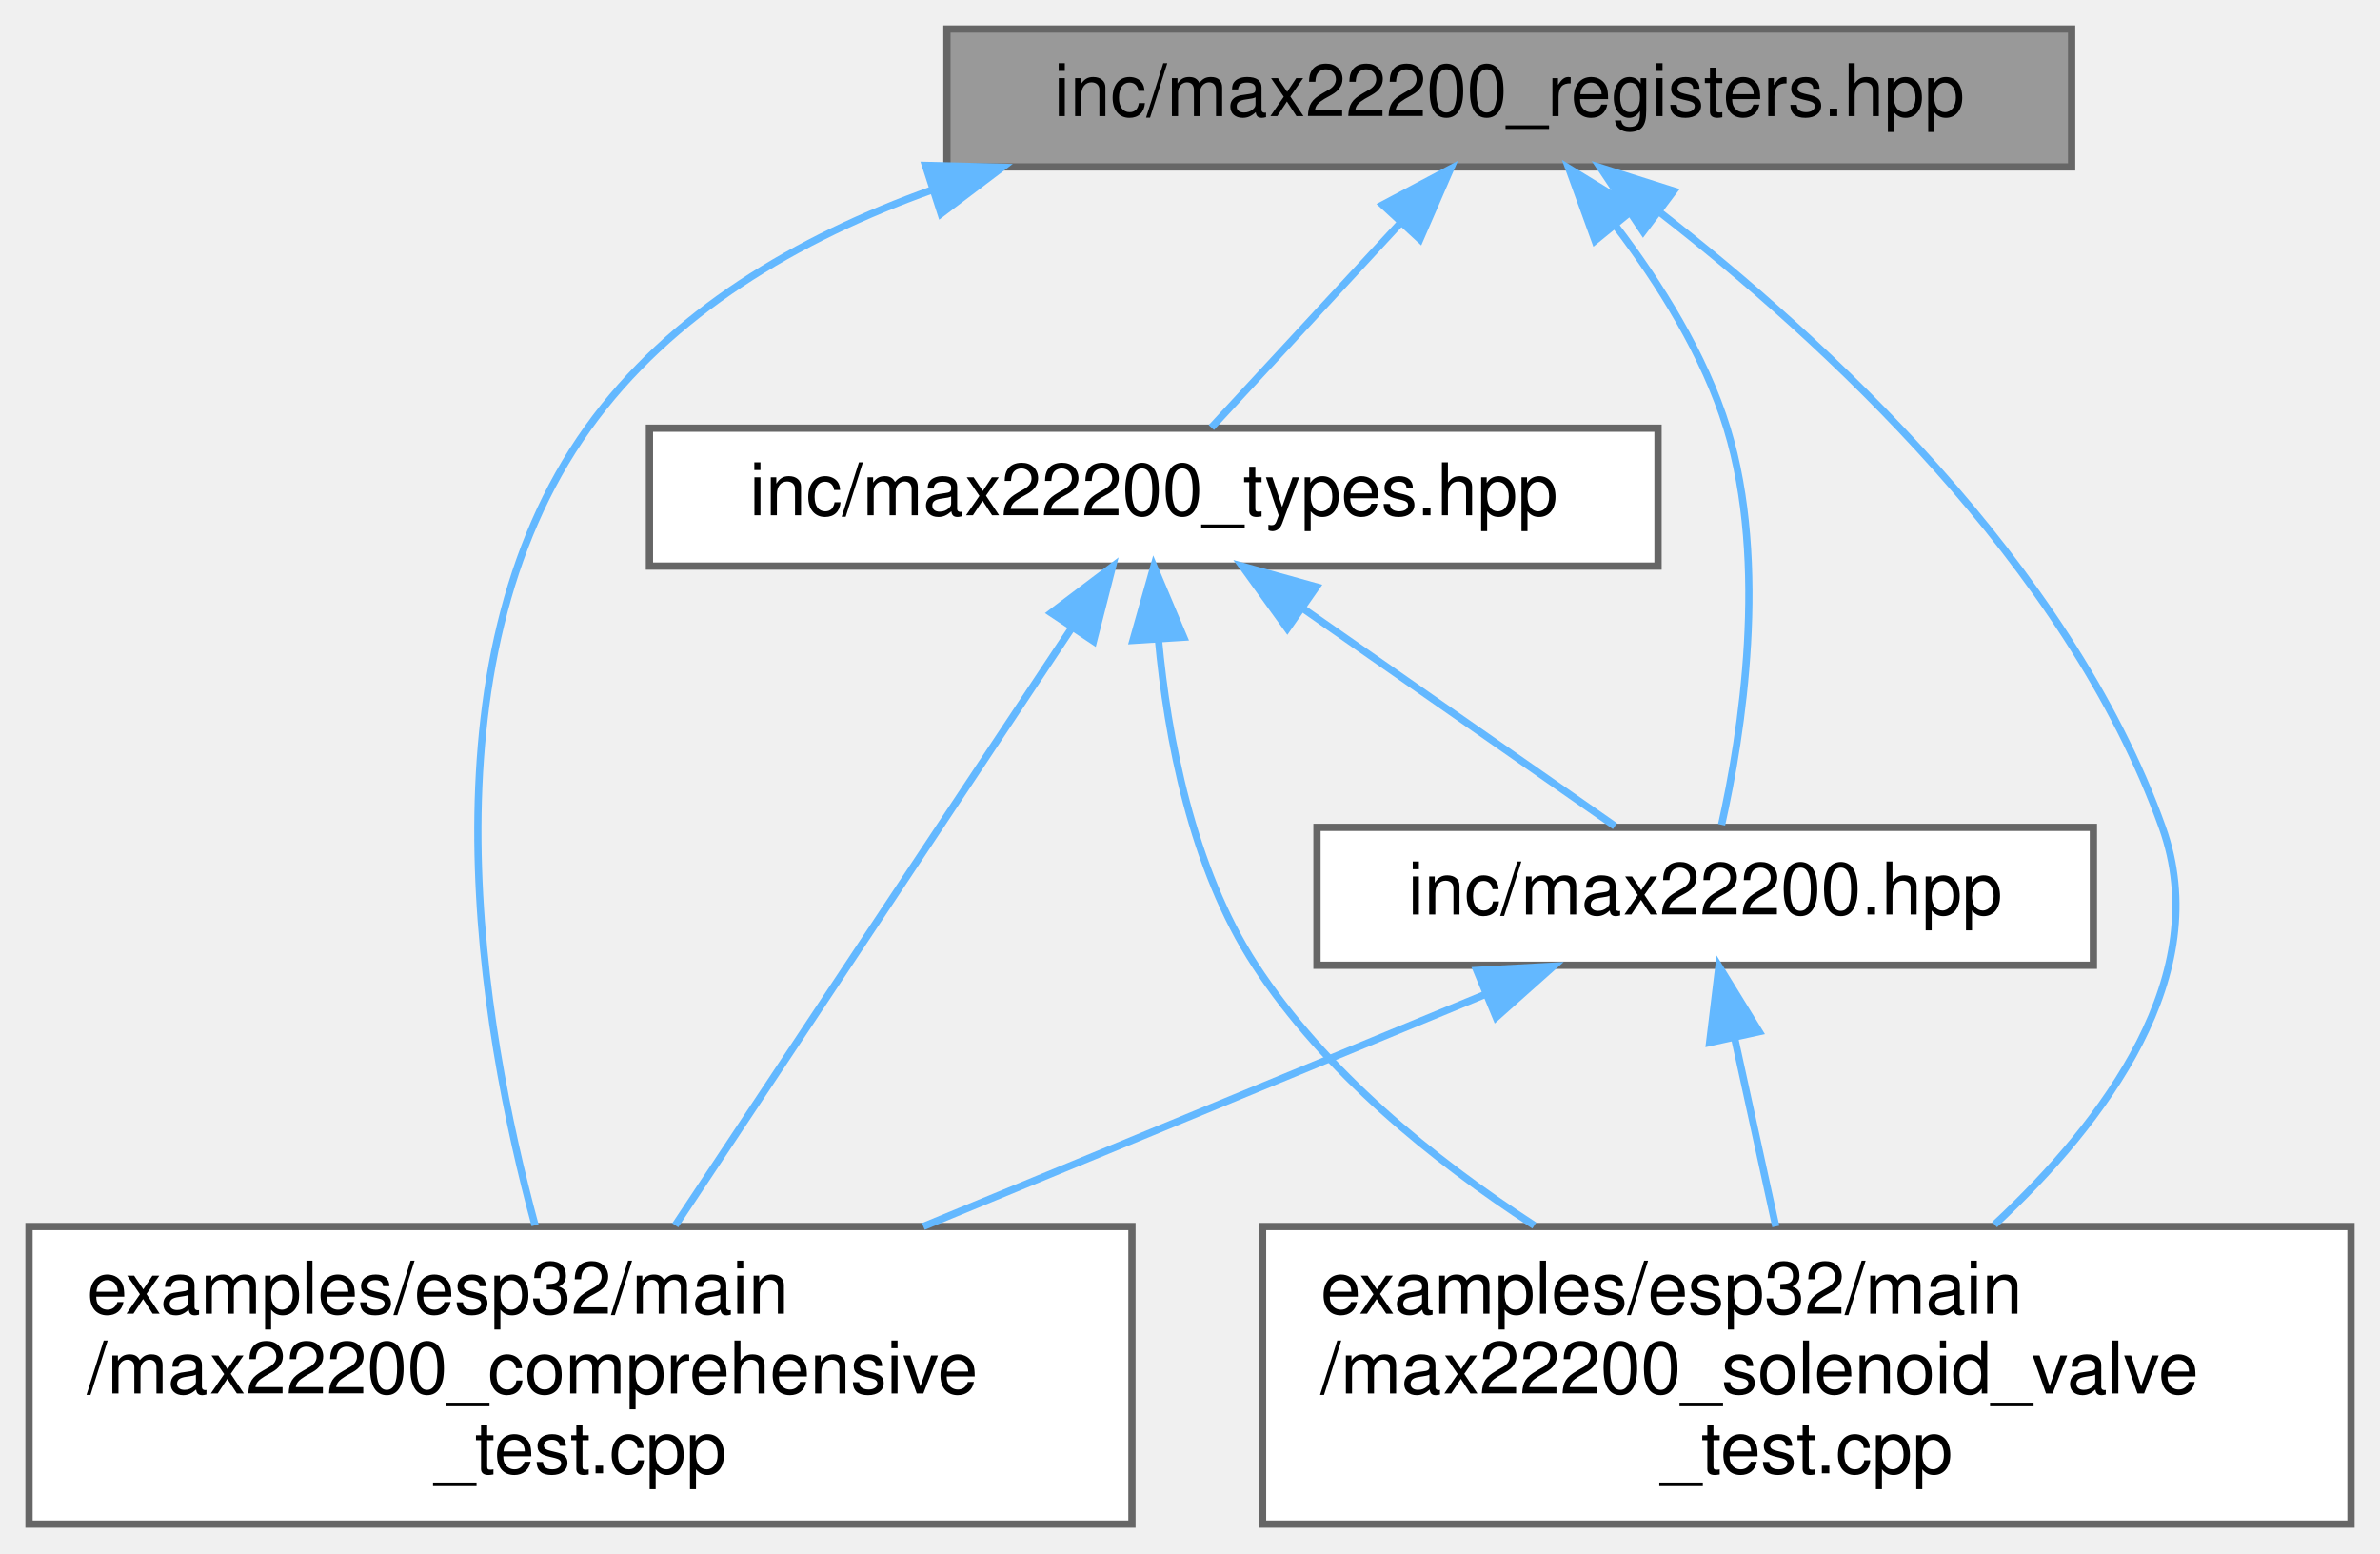
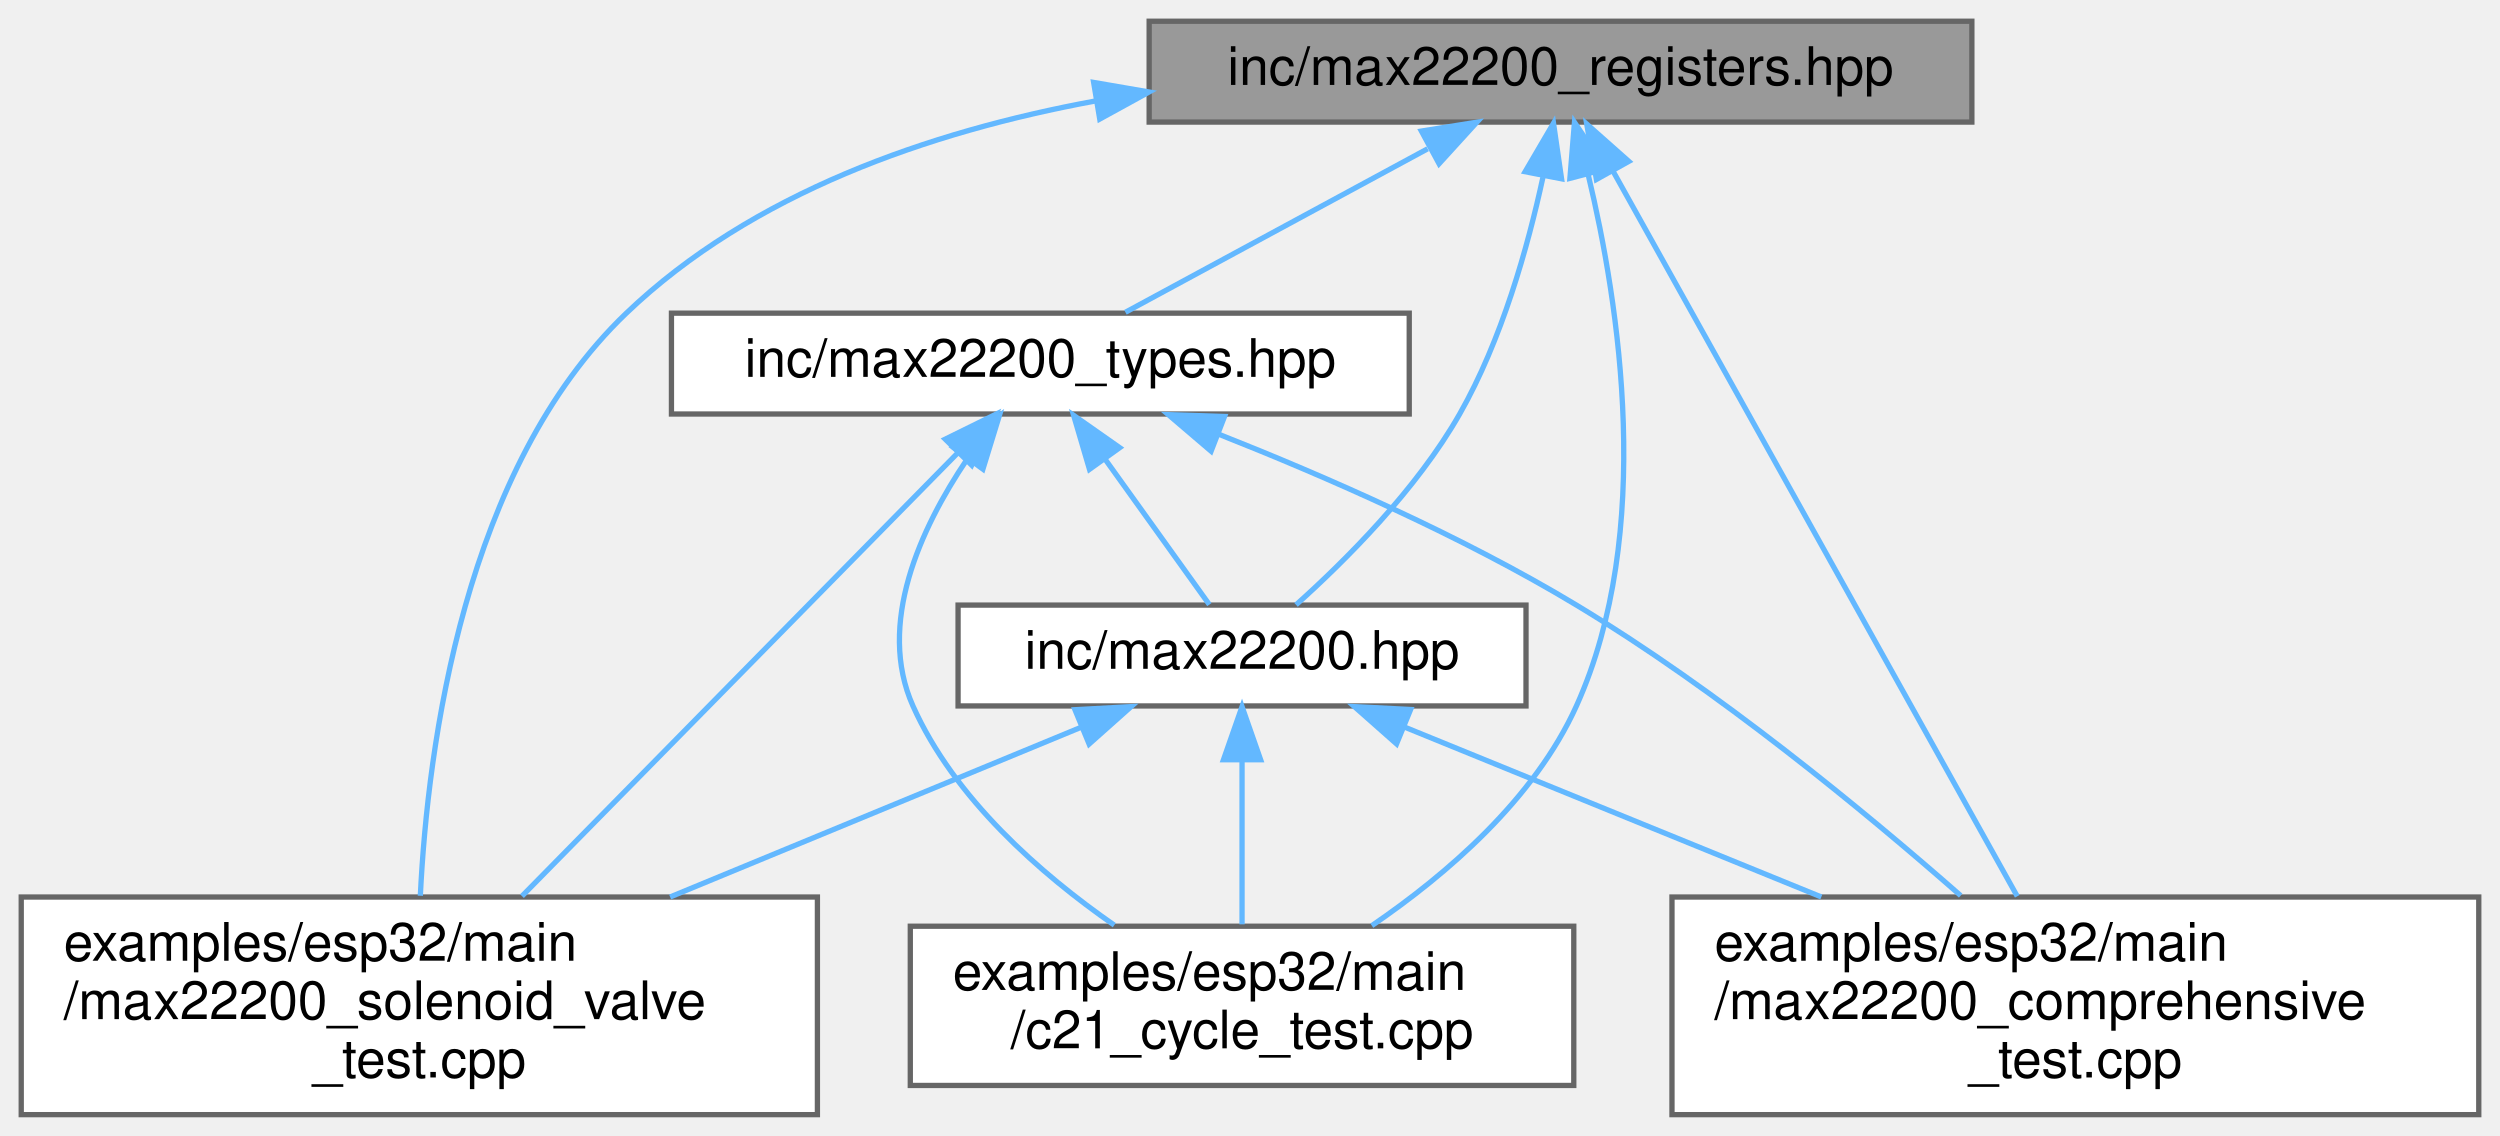
- <svg xmlns="http://www.w3.org/2000/svg" xmlns:xlink="http://www.w3.org/1999/xlink" width="328pt" height="214pt" viewBox="0.00 0.00 328.00 214.00">
+ <svg xmlns="http://www.w3.org/2000/svg" xmlns:xlink="http://www.w3.org/1999/xlink" width="471pt" height="214pt" viewBox="0.00 0.00 471.00 214.00">
  <g id="graph0" class="graph" transform="scale(1 1) rotate(0) translate(4 210)">
    <g id="Node000001" class="node">
      <g id="a_Node000001">
        <a xlink:title="Register definitions and constants for MAX22200 IC.">
-           <polygon fill="#999999" stroke="#666666" points="281.5,-206 126.5,-206 126.5,-187 281.5,-187 281.5,-206" />
-           <text text-anchor="middle" x="204" y="-194" font-family="Helvetica,sans-Serif" font-size="10.00">inc/max22200_registers.hpp</text>
+           <polygon fill="#999999" stroke="#666666" points="367.5,-206 212.5,-206 212.5,-187 367.5,-187 367.5,-206" />
+           <text text-anchor="middle" x="290" y="-194" font-family="Helvetica,sans-Serif" font-size="10.00">inc/max22200_registers.hpp</text>
        </a>
      </g>
    </g>
    <g id="Node000002" class="node">
      <g id="a_Node000002">
-         <a xlink:href="max22200__comprehensive__test_8cpp.html" target="_top" xlink:title="Comprehensive test suite for MAX22200 driver on ESP32.">
-           <polygon fill="white" stroke="#666666" points="152,-41 0,-41 0,0 152,0 152,-41" />
-           <text text-anchor="start" x="8" y="-29" font-family="Helvetica,sans-Serif" font-size="10.00">examples/esp32/main</text>
-           <text text-anchor="start" x="8" y="-18" font-family="Helvetica,sans-Serif" font-size="10.00">/max22200_comprehensive</text>
-           <text text-anchor="middle" x="76" y="-7" font-family="Helvetica,sans-Serif" font-size="10.00">_test.cpp</text>
+         <a xlink:href="c21__cycle__test_8cpp.html" target="_top" xlink:title="Real-hardware Parker C21 24 V solenoid cycle test on MAX22200 CH0.">
+           <polygon fill="white" stroke="#666666" points="292.5,-35.5 167.5,-35.5 167.5,-5.5 292.5,-5.5 292.5,-35.5" />
+           <text text-anchor="start" x="175.5" y="-23.5" font-family="Helvetica,sans-Serif" font-size="10.00">examples/esp32/main</text>
+           <text text-anchor="middle" x="230" y="-12.5" font-family="Helvetica,sans-Serif" font-size="10.00">/c21_cycle_test.cpp</text>
        </a>
      </g>
    </g>
    <g id="edge1_Node000001_Node000002" class="edge">
      <g id="a_edge1_Node000001_Node000002">
        <a xlink:title=" ">
-           <path fill="none" stroke="#63b8ff" d="M124.43,-183.82C105.96,-177.21 88.4,-166.94 77,-151 53.72,-118.45 62.33,-68.55 69.74,-41.17" />
-           <polygon fill="#63b8ff" stroke="#63b8ff" points="123.54,-187.21 134.14,-186.95 125.69,-180.55 123.54,-187.21" />
+           <path fill="none" stroke="#63b8ff" d="M295.23,-177.02C301.03,-152.84 307.77,-109.7 293,-77 285.08,-59.47 268.58,-45.26 254.45,-35.61" />
+           <polygon fill="#63b8ff" stroke="#63b8ff" points="291.77,-176.4 292.63,-186.96 298.54,-178.17 291.77,-176.4" />
        </a>
      </g>
    </g>
    <g id="Node000003" class="node">
      <g id="a_Node000003">
-         <a xlink:href="max22200__solenoid__valve__test_8cpp.html" target="_top" xlink:title="Dedicated solenoid/valve test for MAX22200 driver on ESP32.">
-           <polygon fill="white" stroke="#666666" points="320,-41 170,-41 170,0 320,0 320,-41" />
-           <text text-anchor="start" x="178" y="-29" font-family="Helvetica,sans-Serif" font-size="10.00">examples/esp32/main</text>
-           <text text-anchor="start" x="178" y="-18" font-family="Helvetica,sans-Serif" font-size="10.00">/max22200_solenoid_valve</text>
-           <text text-anchor="middle" x="245" y="-7" font-family="Helvetica,sans-Serif" font-size="10.00">_test.cpp</text>
+         <a xlink:href="max22200__comprehensive__test_8cpp.html" target="_top" xlink:title="Comprehensive test suite for MAX22200 driver on ESP32.">
+           <polygon fill="white" stroke="#666666" points="463,-41 311,-41 311,0 463,0 463,-41" />
+           <text text-anchor="start" x="319" y="-29" font-family="Helvetica,sans-Serif" font-size="10.00">examples/esp32/main</text>
+           <text text-anchor="start" x="319" y="-18" font-family="Helvetica,sans-Serif" font-size="10.00">/max22200_comprehensive</text>
+           <text text-anchor="middle" x="387" y="-7" font-family="Helvetica,sans-Serif" font-size="10.00">_test.cpp</text>
        </a>
      </g>
    </g>
    <g id="edge2_Node000001_Node000003" class="edge">
      <g id="a_edge2_Node000001_Node000003">
        <a xlink:title=" ">
-           <path fill="none" stroke="#63b8ff" d="M224.74,-180.75C247.03,-163.43 281,-132.41 294,-96 301.23,-75.73 286.17,-55.51 270.88,-41.26" />
-           <polygon fill="#63b8ff" stroke="#63b8ff" points="222.45,-178.09 216.56,-186.9 226.66,-183.69 222.45,-178.09" />
+           <path fill="none" stroke="#63b8ff" d="M299.91,-177.73C318.17,-144.96 357.03,-75.26 376.05,-41.14" />
+           <polygon fill="#63b8ff" stroke="#63b8ff" points="296.76,-176.19 294.94,-186.63 302.87,-179.6 296.76,-176.19" />
        </a>
      </g>
    </g>
    <g id="Node000004" class="node">
      <g id="a_Node000004">
-         <a xlink:href="max22200_8hpp.html" target="_top" xlink:title="Main driver class for MAX22200 octal solenoid and motor driver.">
-           <polygon fill="white" stroke="#666666" points="284.5,-96 177.5,-96 177.5,-77 284.5,-77 284.5,-96" />
-           <text text-anchor="middle" x="231" y="-84" font-family="Helvetica,sans-Serif" font-size="10.00">inc/max22200.hpp</text>
+         <a xlink:href="max22200__solenoid__valve__test_8cpp.html" target="_top" xlink:title="Dedicated solenoid/valve test for MAX22200 driver on ESP32.">
+           <polygon fill="white" stroke="#666666" points="150,-41 0,-41 0,0 150,0 150,-41" />
+           <text text-anchor="start" x="8" y="-29" font-family="Helvetica,sans-Serif" font-size="10.00">examples/esp32/main</text>
+           <text text-anchor="start" x="8" y="-18" font-family="Helvetica,sans-Serif" font-size="10.00">/max22200_solenoid_valve</text>
+           <text text-anchor="middle" x="75" y="-7" font-family="Helvetica,sans-Serif" font-size="10.00">_test.cpp</text>
        </a>
      </g>
    </g>
    <g id="edge3_Node000001_Node000004" class="edge">
      <g id="a_edge3_Node000001_Node000004">
        <a xlink:title=" ">
-           <path fill="none" stroke="#63b8ff" d="M218.69,-178.85C224.68,-170.98 230.91,-161.1 234,-151 239.74,-132.21 236.05,-108.85 233.26,-96.36" />
-           <polygon fill="#63b8ff" stroke="#63b8ff" points="215.82,-176.84 212.21,-186.8 221.24,-181.26 215.82,-176.84" />
+           <path fill="none" stroke="#63b8ff" d="M202.39,-190.98C171.03,-185.19 137.64,-173.6 114,-151 83.45,-121.79 76.58,-69.64 75.19,-41.24" />
+           <polygon fill="#63b8ff" stroke="#63b8ff" points="202.04,-194.47 212.48,-192.67 203.19,-187.57 202.04,-194.47" />
        </a>
      </g>
    </g>
    <g id="Node000005" class="node">
      <g id="a_Node000005">
-         <a xlink:href="max22200__types_8hpp.html" target="_top" xlink:title="Type definitions and structures for MAX22200 driver.">
-           <polygon fill="white" stroke="#666666" points="224.5,-151 85.5,-151 85.5,-132 224.5,-132 224.5,-151" />
-           <text text-anchor="middle" x="155" y="-139" font-family="Helvetica,sans-Serif" font-size="10.00">inc/max22200_types.hpp</text>
+         <a xlink:href="max22200_8hpp.html" target="_top" xlink:title="Main driver class for MAX22200 octal solenoid and motor driver.">
+           <polygon fill="white" stroke="#666666" points="283.5,-96 176.5,-96 176.5,-77 283.5,-77 283.5,-96" />
+           <text text-anchor="middle" x="230" y="-84" font-family="Helvetica,sans-Serif" font-size="10.00">inc/max22200.hpp</text>
        </a>
      </g>
    </g>
-     <g id="edge6_Node000001_Node000005" class="edge">
-       <g id="a_edge6_Node000001_Node000005">
+     <g id="edge4_Node000001_Node000005" class="edge">
+       <g id="a_edge4_Node000001_Node000005">
        <a xlink:title=" ">
-           <path fill="none" stroke="#63b8ff" d="M188.97,-179.24C180.38,-169.95 169.96,-158.68 162.94,-151.09" />
-           <polygon fill="#63b8ff" stroke="#63b8ff" points="186.55,-181.78 195.91,-186.75 191.69,-177.03 186.55,-181.78" />
+           <path fill="none" stroke="#63b8ff" d="M286.69,-176.6C283.85,-163.48 278.93,-145.92 271,-132 262.89,-117.76 249.44,-104.35 240.17,-96.05" />
+           <polygon fill="#63b8ff" stroke="#63b8ff" points="283.33,-177.65 288.68,-186.79 290.2,-176.31 283.33,-177.65" />
        </a>
      </g>
    </g>
-     <g id="edge4_Node000004_Node000002" class="edge">
-       <g id="a_edge4_Node000004_Node000002">
-         <a xlink:title=" ">
-           <path fill="none" stroke="#63b8ff" d="M200.6,-72.95C178.58,-63.86 148.4,-51.39 123.25,-41.01" />
-           <polygon fill="#63b8ff" stroke="#63b8ff" points="199.52,-76.29 210.1,-76.87 202.19,-69.82 199.52,-76.29" />
+     <g id="Node000006" class="node">
+       <g id="a_Node000006">
+         <a xlink:href="max22200__types_8hpp.html" target="_top" xlink:title="Type definitions and structures for MAX22200 driver.">
+           <polygon fill="white" stroke="#666666" points="261.5,-151 122.5,-151 122.5,-132 261.5,-132 261.5,-151" />
+           <text text-anchor="middle" x="192" y="-139" font-family="Helvetica,sans-Serif" font-size="10.00">inc/max22200_types.hpp</text>
        </a>
      </g>
    </g>
-     <g id="edge5_Node000004_Node000003" class="edge">
-       <g id="a_edge5_Node000004_Node000003">
+     <g id="edge8_Node000001_Node000006" class="edge">
+       <g id="a_edge8_Node000001_Node000006">
        <a xlink:title=" ">
-           <path fill="none" stroke="#63b8ff" d="M235.07,-66.91C236.84,-58.78 238.93,-49.24 240.73,-41.01" />
-           <polygon fill="#63b8ff" stroke="#63b8ff" points="231.61,-66.35 232.89,-76.87 238.44,-67.85 231.61,-66.35" />
+           <path fill="none" stroke="#63b8ff" d="M264.97,-181.97C247.06,-172.28 223.47,-159.52 208.03,-151.17" />
+           <polygon fill="#63b8ff" stroke="#63b8ff" points="263.79,-185.31 274.25,-186.98 267.12,-179.15 263.79,-185.31" />
        </a>
      </g>
    </g>
-     <g id="edge7_Node000005_Node000002" class="edge">
-       <g id="a_edge7_Node000005_Node000002">
+     <g id="edge5_Node000005_Node000002" class="edge">
+       <g id="a_edge5_Node000005_Node000002">
        <a xlink:title=" ">
-           <path fill="none" stroke="#63b8ff" d="M143.66,-123.41C129.21,-101.65 104.29,-64.11 89.06,-41.17" />
-           <polygon fill="#63b8ff" stroke="#63b8ff" points="140.87,-125.55 149.32,-131.94 146.7,-121.67 140.87,-125.55" />
+           <path fill="none" stroke="#63b8ff" d="M230,-66.85C230,-56.97 230,-45.01 230,-35.86" />
+           <polygon fill="#63b8ff" stroke="#63b8ff" points="226.5,-66.87 230,-76.87 233.5,-66.87 226.5,-66.87" />
        </a>
      </g>
    </g>
-     <g id="edge8_Node000005_Node000003" class="edge">
-       <g id="a_edge8_Node000005_Node000003">
+     <g id="edge6_Node000005_Node000003" class="edge">
+       <g id="a_edge6_Node000005_Node000003">
        <a xlink:title=" ">
-           <path fill="none" stroke="#63b8ff" d="M155.64,-121.98C156.88,-108.54 160.22,-90.44 169,-77 178.56,-62.36 193.4,-50.27 207.45,-41.14" />
-           <polygon fill="#63b8ff" stroke="#63b8ff" points="152.14,-121.76 155.02,-131.96 159.13,-122.2 152.14,-121.76" />
+           <path fill="none" stroke="#63b8ff" d="M260.49,-73.07C282.82,-63.97 313.55,-51.44 339.14,-41.01" />
+           <polygon fill="#63b8ff" stroke="#63b8ff" points="259.11,-69.85 251.17,-76.87 261.76,-76.33 259.11,-69.85" />
        </a>
      </g>
    </g>
-     <g id="edge9_Node000005_Node000004" class="edge">
-       <g id="a_edge9_Node000005_Node000004">
+     <g id="edge7_Node000005_Node000004" class="edge">
+       <g id="a_edge7_Node000005_Node000004">
        <a xlink:title=" ">
-           <path fill="none" stroke="#63b8ff" d="M175.58,-126.15C189.31,-116.57 206.93,-104.29 218.57,-96.17" />
-           <polygon fill="#63b8ff" stroke="#63b8ff" points="173.41,-123.39 167.21,-131.98 177.42,-129.14 173.41,-123.39" />
+           <path fill="none" stroke="#63b8ff" d="M199.6,-72.95C177.58,-63.86 147.4,-51.39 122.25,-41.01" />
+           <polygon fill="#63b8ff" stroke="#63b8ff" points="198.52,-76.29 209.1,-76.87 201.19,-69.82 198.52,-76.29" />
+         </a>
+       </g>
+     </g>
+     <g id="edge9_Node000006_Node000002" class="edge">
+       <g id="a_edge9_Node000006_Node000002">
+         <a xlink:title=" ">
+           <path fill="none" stroke="#63b8ff" d="M178.12,-123.36C169.44,-110.46 161.11,-92.41 168,-77 175.78,-59.59 192.02,-45.38 205.93,-35.7" />
+           <polygon fill="#63b8ff" stroke="#63b8ff" points="175.54,-125.76 184.29,-131.74 181.18,-121.61 175.54,-125.76" />
+         </a>
+       </g>
+     </g>
+     <g id="edge10_Node000006_Node000003" class="edge">
+       <g id="a_edge10_Node000006_Node000003">
+         <a xlink:title=" ">
+           <path fill="none" stroke="#63b8ff" d="M225.52,-128.23C245.71,-120.25 271.57,-108.92 293,-96 319.57,-79.98 347.05,-57.37 365.39,-41.27" />
+           <polygon fill="#63b8ff" stroke="#63b8ff" points="224.17,-125 216.11,-131.88 226.7,-131.53 224.17,-125" />
+         </a>
+       </g>
+     </g>
+     <g id="edge11_Node000006_Node000004" class="edge">
+       <g id="a_edge11_Node000006_Node000004">
+         <a xlink:title=" ">
+           <path fill="none" stroke="#63b8ff" d="M176.34,-124.57C155.13,-103 117.3,-64.52 94.34,-41.17" />
+           <polygon fill="#63b8ff" stroke="#63b8ff" points="174.08,-127.26 183.59,-131.94 179.07,-122.36 174.08,-127.26" />
+         </a>
+       </g>
+     </g>
+     <g id="edge12_Node000006_Node000005" class="edge">
+       <g id="a_edge12_Node000006_Node000005">
+         <a xlink:title=" ">
+           <path fill="none" stroke="#63b8ff" d="M204.27,-123.39C210.81,-114.27 218.57,-103.45 223.84,-96.09" />
+           <polygon fill="#63b8ff" stroke="#63b8ff" points="201.26,-121.58 198.27,-131.75 206.95,-125.66 201.26,-121.58" />
        </a>
      </g>
    </g>
  </g>
</svg>
